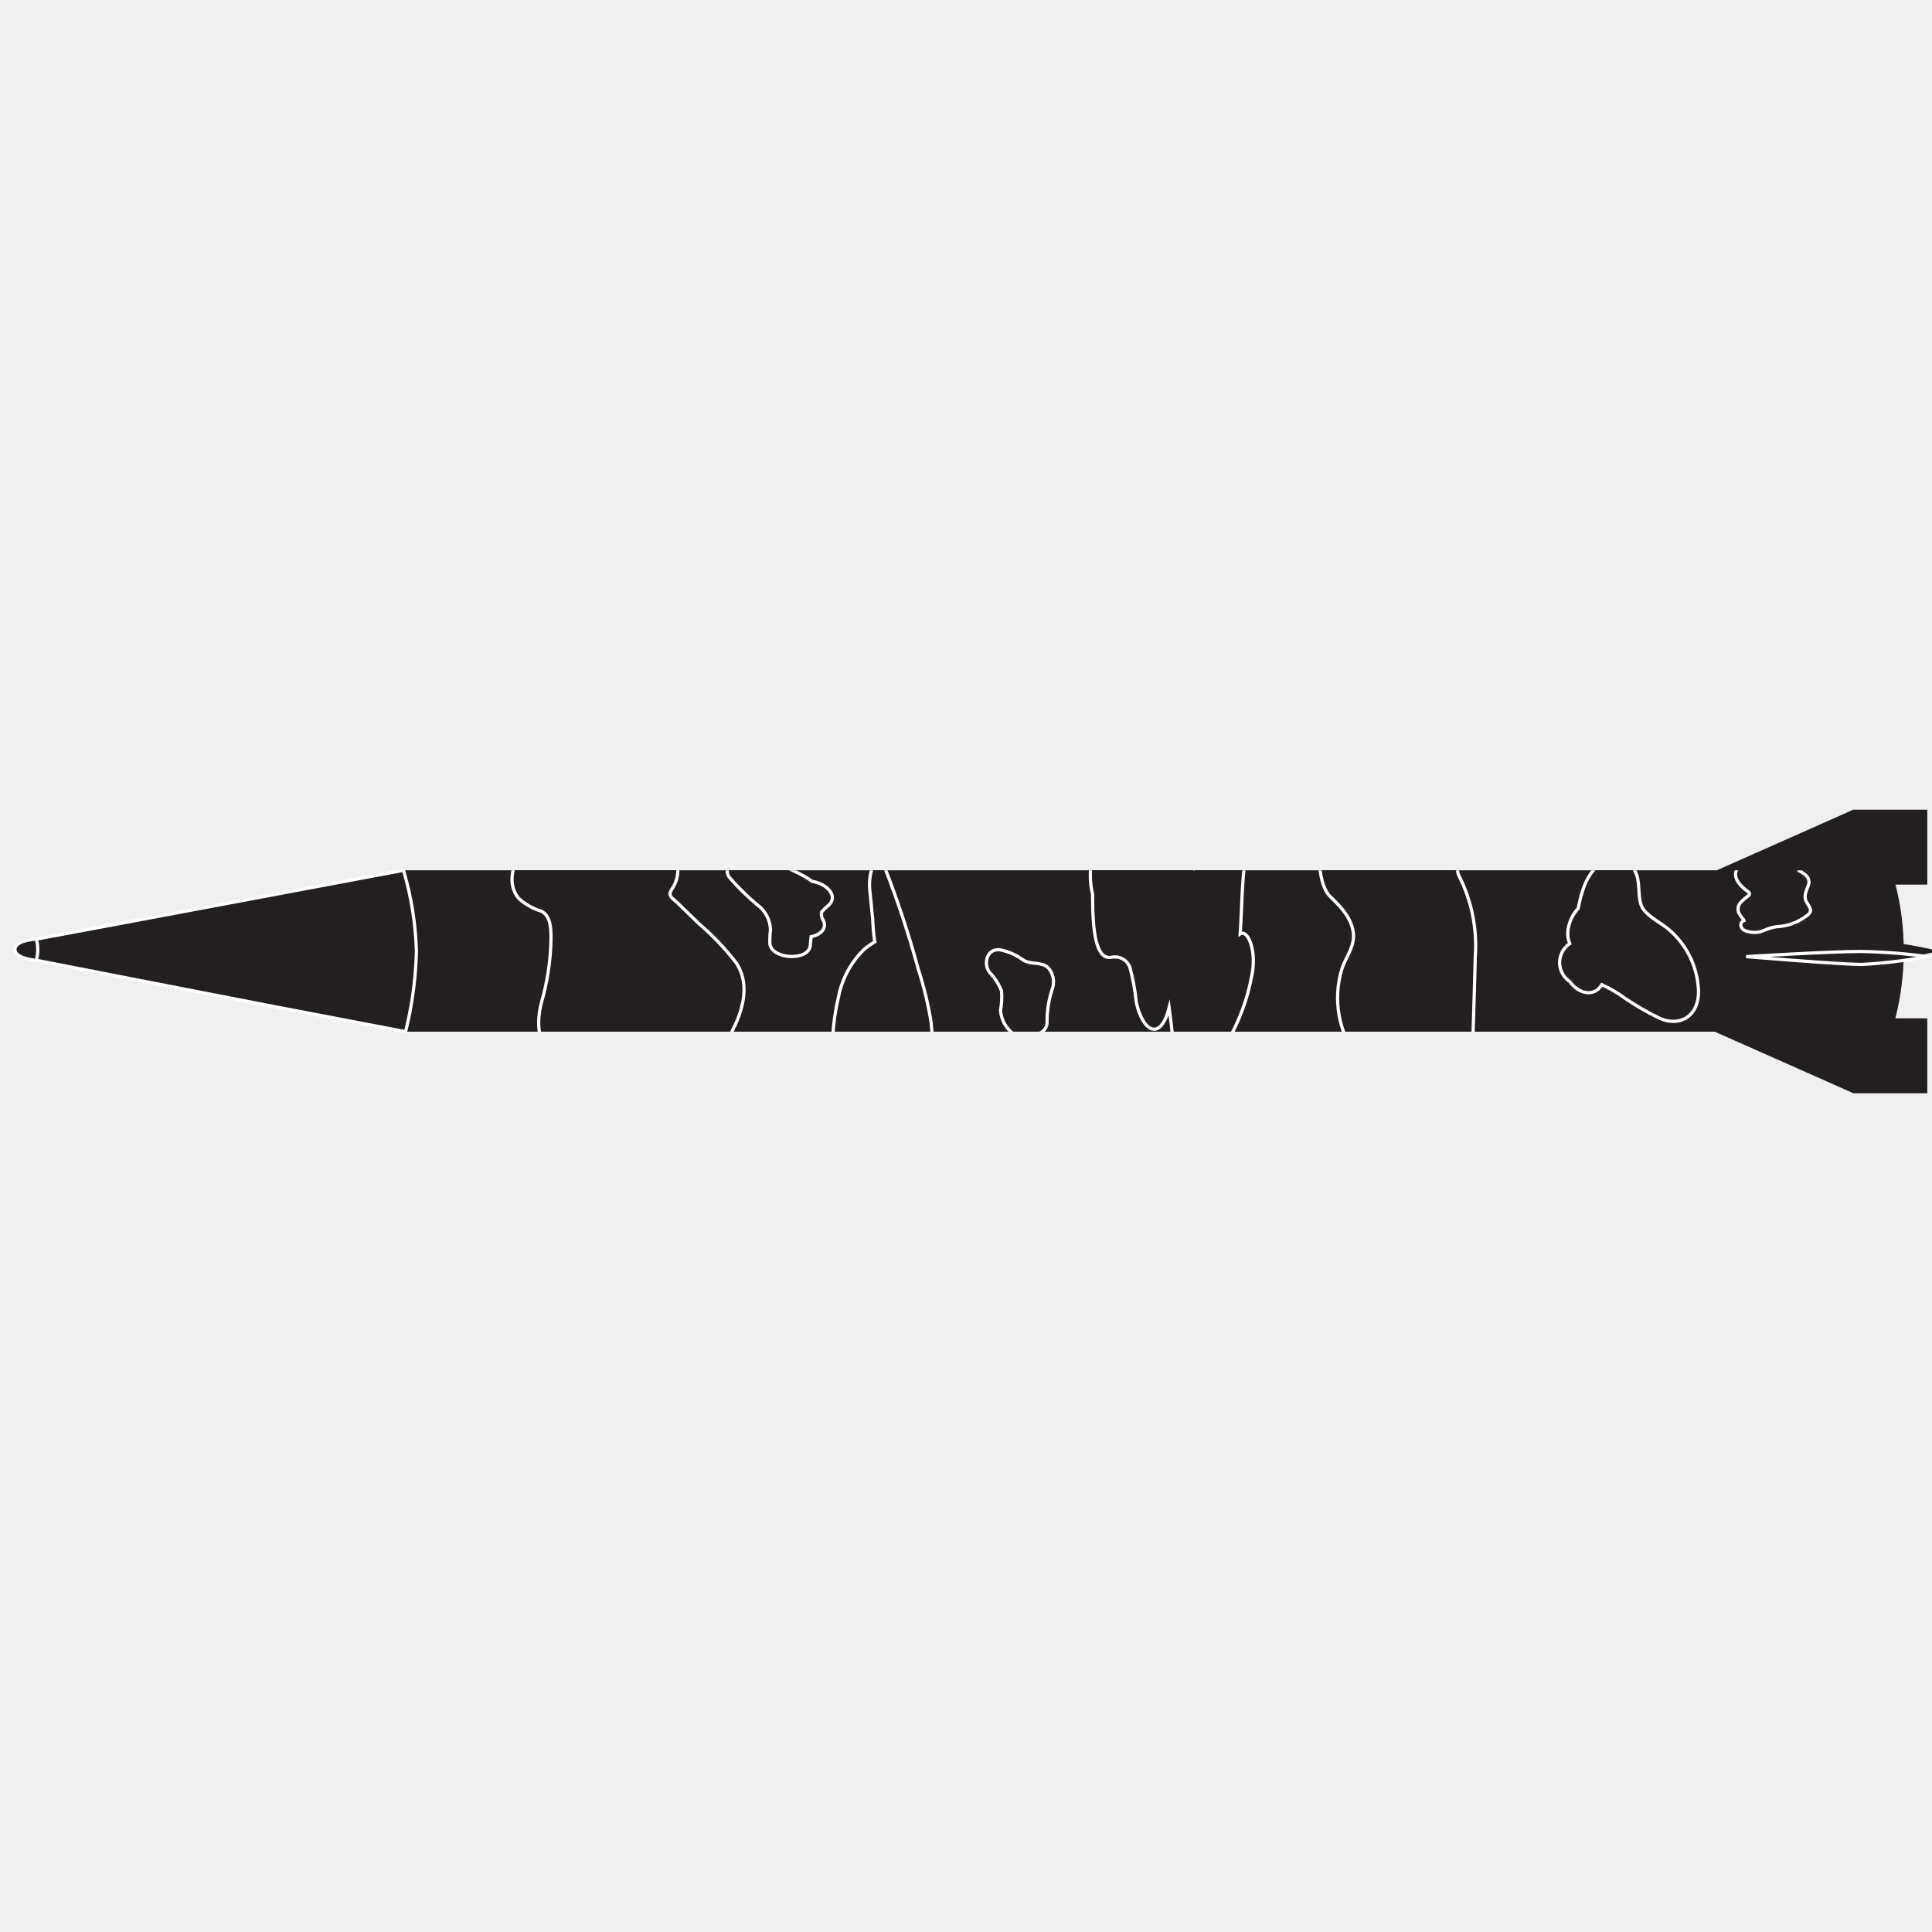
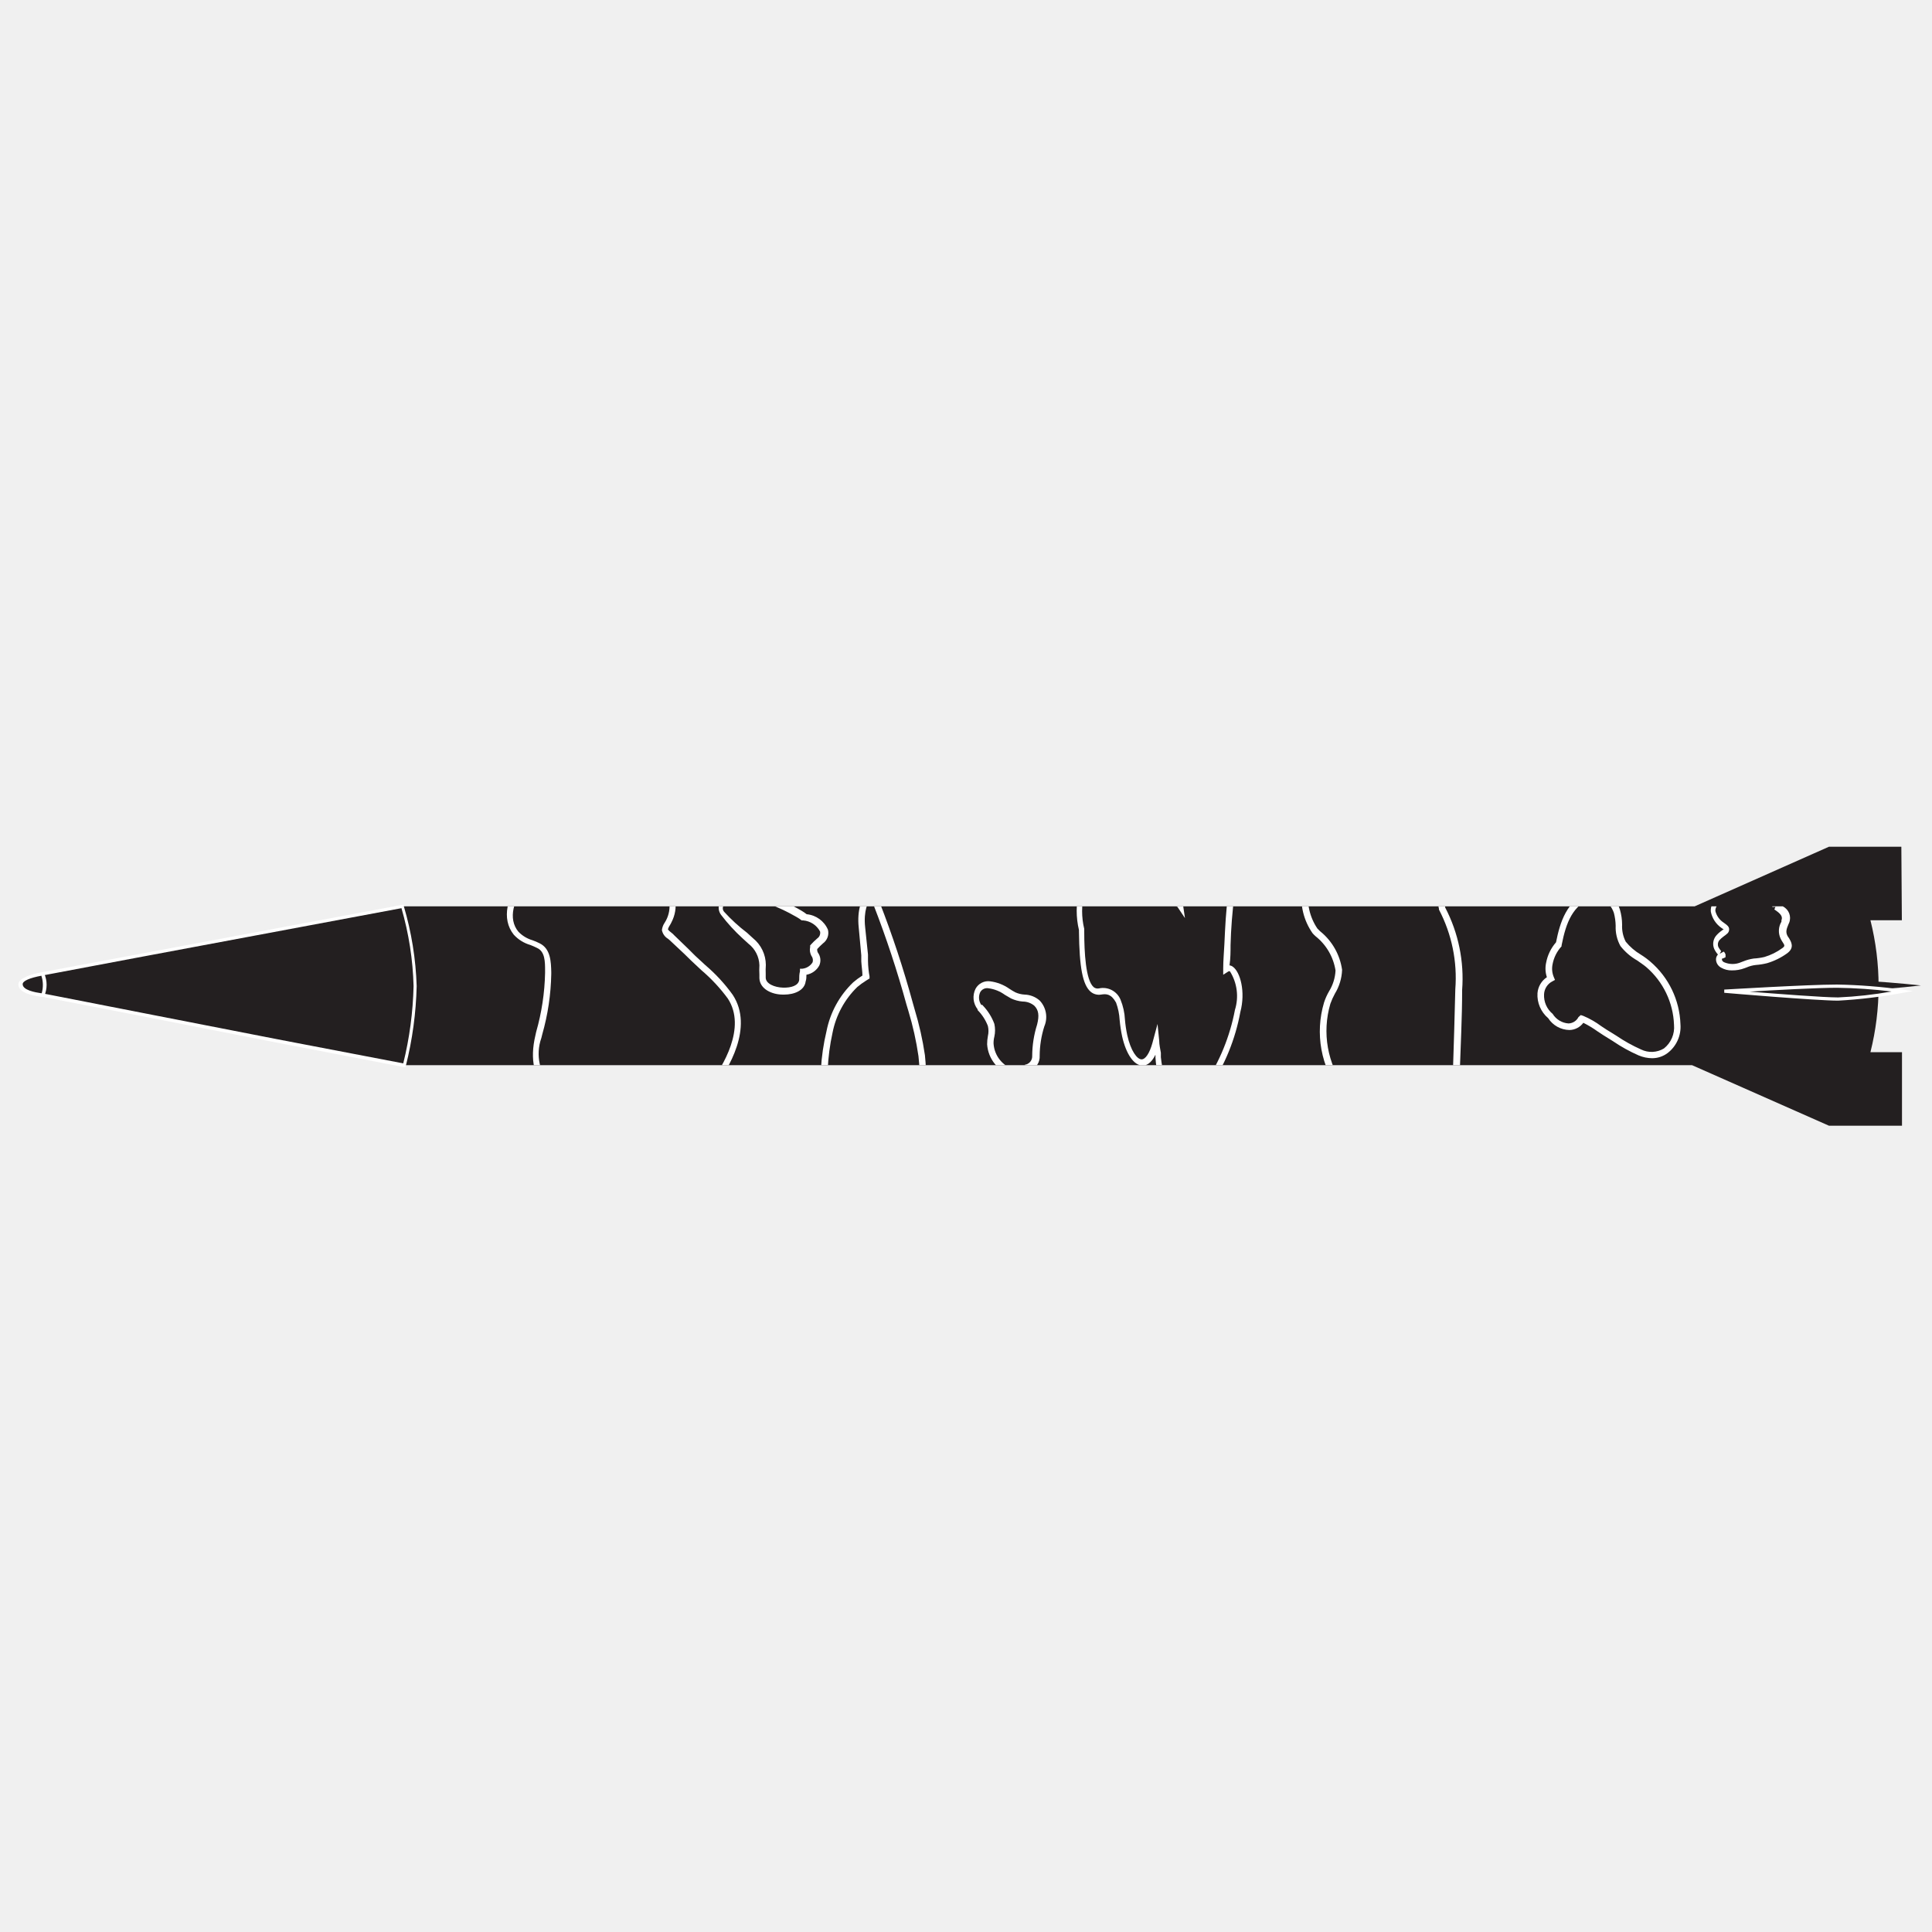
- <svg xmlns="http://www.w3.org/2000/svg" id="ghadr" data-name="ghadr" viewBox="0 0 150 150">
+ <svg xmlns="http://www.w3.org/2000/svg" id="Layer_1" data-name="Layer 1" viewBox="0 0 150 150">
  <defs>
-     <style>.cls-1{fill:none;}.cls-2{fill:#7c7872;}.cls-3{fill:#d1b792;}.cls-4{fill:#ec1c24;}.cls-5{fill:#221f1f;}.cls-6,.cls-8{fill:#231f20;}.cls-7{clip-path:url(#clip-path);}.cls-8{stroke:#fff;stroke-miterlimit:10;stroke-width:0.25px;}</style>
+     <style>.cls-1{fill:none;}.cls-2{fill:#231f20;}.cls-3{clip-path:url(#clip-path);}.cls-4{fill:#fff;}</style>
    <clipPath id="clip-path">
-       <path class="cls-1" d="M146.08,67.57a12.27,12.27,0,0,1,0,12.53H32.33s.72-1,.72-6.26c0-5.68-.72-6.27-.72-6.27Z" />
+       <path class="cls-1" d="M144.22,70.37a12,12,0,0,1,0,12.33h-112s.72-1,.72-6.16c0-5.6-.72-6.17-.72-6.17Z" />
    </clipPath>
  </defs>
-   <path class="cls-2" d="M143.88,62.87h5.75v5.8h-2.48c-.11-.41-.22-.77-.32-1.1H133.74Z" />
-   <path class="cls-3" d="M133.74,67.57h13.09c.1.33.21.69.32,1.1H131.37Z" />
-   <path class="cls-3" d="M31.34,67.57h102.4l-2.37,1.1h15.78a20.8,20.8,0,0,1,0,10.4H131.37l2.22,1H31.34a16.94,16.94,0,0,0,0-12.53Z" />
-   <path class="cls-4" d="M2.84,72.91l28.5-5.34a16.94,16.94,0,0,1,0,12.53L2.84,74.56A5.57,5.57,0,0,0,3,73.73a7.46,7.46,0,0,0-.16-.82Z" />
-   <path class="cls-5" d="M1.74,73.11l1.1-.2h0a7.46,7.46,0,0,1,.16.82,5.57,5.57,0,0,1-.16.83l-1.1-.21a.68.68,0,0,1-.45-.64A.67.67,0,0,1,1.74,73.11Z" />
-   <path class="cls-2" d="M147.13,79.07h2.5v5.8h-5.75L133.59,80.1h13.24C146.92,79.8,147,79.45,147.13,79.07Z" />
-   <path class="cls-3" d="M131.37,79.07h15.76c-.1.38-.21.73-.3,1H133.59Z" />
-   <path class="cls-6" d="M131.37,73.84a29.39,29.39,0,0,1,4.78-.78c1.6-.15,3.19-.22,4.78-.22s3.19.07,4.79.22a28.34,28.34,0,0,1,4.78.78,30.52,30.52,0,0,1-4.78.78c-1.6.14-3.19.22-4.79.22s-3.18-.08-4.78-.23A29.36,29.36,0,0,1,131.37,73.84Z" />
-   <path class="cls-6" d="M149.63,62.87h-5.75l-10.59,4.7H31.34V80.1H133.13l10.75,4.77h5.75v-5.8h-2.48a20.82,20.82,0,0,0,.65-5.23,20.16,20.16,0,0,0-.64-5.17h2.47Z" />
-   <g class="cls-7">
-     <path class="cls-8" d="M54.24,71.69l-1.68-1.63c-.16-.16-.53-.39-.54-.63s.22-.48.3-.65a2.64,2.64,0,0,0-.44-3.09,3.57,3.57,0,0,0-2-1,1.78,1.78,0,0,0-.27-.17C47,63.21,43,63.46,40.86,65.74c-1,1.05-1.59,2.78-.6,4a4.47,4.47,0,0,0,1.76,1c.78.39.75,1.42.76,2.2a19.28,19.28,0,0,1-.77,5c-.35,1.47-.29,3.09.94,4.11a2.88,2.88,0,0,0,1.69.63l0,.13a1.58,1.58,0,0,0,0,.75A3.06,3.06,0,0,0,48.4,86a5,5,0,0,0,.44.72,1.12,1.12,0,0,0,1.52.06,27.28,27.28,0,0,0,5.46-5.1c1.42-1.92,2.75-4.78,1.35-6.91A20.57,20.57,0,0,0,54.24,71.69Z" />
-     <path class="cls-8" d="M71,92.88c0-3.19.88-6,1.23-8.93a19.57,19.57,0,0,0,.06-4.59,27.91,27.91,0,0,0-1-4.13,78.76,78.76,0,0,0-2.59-7.86c-.5-1.26-1.36,0-1.16,1.85.07.72.15,1.44.22,2.16,0,.33.08,1.37.16,1.74l-.11.07a5.41,5.41,0,0,0-.72.52,7,7,0,0,0-2,3.74,17.11,17.11,0,0,0-.33,6c.13.89.51,1.65.59,2.52,0,.51-.07,1.18-.07,1.71a9,9,0,0,0,.19,1.78c.16.84.66,1.29,1,.69s.65-1.3,1-1.13a1.48,1.48,0,0,1,.45,1.36,16.69,16.69,0,0,1-.55,2.43,13.89,13.89,0,0,0-.27,2.81,9,9,0,0,0,.12,1.4l0,.07a14.44,14.44,0,0,0-.12,2.08,4.72,4.72,0,0,0,1.35,3.58c.55.51.89-.81.85-2,.18.21.36.39.52.55a4.68,4.68,0,0,0,2.29,1.38c.68.16,1-2.75.36-3.56C71.57,97.94,71,95.6,71,92.88Z" />
-     <path class="cls-8" d="M63.05,68.43a4.21,4.21,0,0,0-.41-.28c-1.32-.77-3.61-1.79-5.21-1.45-.73.15-1.24.86-.81,1.41a18.77,18.77,0,0,0,2.2,2.16,2.47,2.47,0,0,1,1,1.92,5.84,5.84,0,0,0-.05.73h0c0,.1,0,.2,0,.3.06,1.27,3,1.43,3.14.2,0-.23.05-.46.07-.7.75-.15,1.31-.67.88-1.38a.74.74,0,0,1-.07-.53,4.35,4.35,0,0,1,.53-.52C65.15,69.56,64.15,68.59,63.05,68.43Z" />
-     <path class="cls-8" d="M79.49,74.57a4.52,4.52,0,0,0-1.87-.83c-1.05-.11-1.29,1.17-.77,1.78a4.36,4.36,0,0,1,.91,1.42,5.92,5.92,0,0,1-.08,1.51,2.52,2.52,0,0,0,1.77,2.21,1.06,1.06,0,0,0,1.17-.41.92.92,0,0,0,.67-1,8.06,8.06,0,0,1,.38-2.38,1.67,1.67,0,0,0-.29-1.74C80.83,74.65,80.11,74.91,79.49,74.57Z" />
-     <path class="cls-8" d="M111.92,58.4q.54-2.62.9-5.44c.31-2.47.75-5.5-.39-7.7a8.63,8.63,0,0,0-1.9-2.18c-.73-.74-1.45-1.53-2.19-2.2-1.35-1.24-2.35-1.11-3.52.26-1.43,1.67-2.82,3.47-4.23,5.2-.79,1-.57,3.95.32,4.81l2.26,2.2c.41.39.93,1.09,1.43,1.6l0,.25-.27.23L102.1,57c-1,.65-1,4.09,0,5.11l1.9,1.77-.79.56c-1,.69-1,4,0,5.1.48.51,1.83,1.59,1.88,3.11,0,1-.68,1.81-.91,2.59a7.72,7.72,0,0,0,1.23,6.89c1.16,1.28,2.24,1.46,3.25,1,.17,1.06.39,2.1.62,3.09s.8,2.09,1.38,2a3.68,3.68,0,0,0,2.49-1.92c.55.07,1-.55,1.09-2.07.1-3.31.22-6.62.3-9.94a12,12,0,0,0-1.32-6.4A68.11,68.11,0,0,1,111.92,58.4Z" />
-     <path class="cls-8" d="M97.09,59c-.6-2-1.7-1.85-2.46-.43A23,23,0,0,0,92.85,65c-.11.66-.2,1.33-.27,2a2.28,2.28,0,0,0,0,.4.08.08,0,0,0-.08,0c-.51,0-1.11-.62-1.6-1a10.16,10.16,0,0,1-2.8-3.81c-.7-1.41-1.62-2.09-2.45-.76a9.71,9.71,0,0,0-.82,4.68,6.22,6.22,0,0,0,0,2.94v.15c0,2.77.27,4.91,1.44,4.73a1.24,1.24,0,0,1,1.45.76,16.31,16.31,0,0,1,.5,2.73c.5,2.25,1.81,3,2.49.64l.06-.23c.07.53.15,1.13.17,1.3a8.48,8.48,0,0,0,.82,3.08c.86,1.38,2.16.22,3-.88a15.94,15.94,0,0,0,2.41-5.89c.44-1.92-.26-3.72-.88-3.33.13-1.94.12-4,.4-5.85C97.08,64.12,97.84,61.46,97.09,59Z" />
-     <path class="cls-8" d="M129.57,72.17c-.6-.52-1.54-.94-2-1.61s-.21-1.75-.49-2.6-1.13-1.71-2-1.37c-1.71.69-2.21,2.23-2.55,3.94a3.09,3.09,0,0,0-.77,1.54,2,2,0,0,0,.12,1.19,1.77,1.77,0,0,0,0,2.95c.63.91,1.87,1.27,2.49.24a10.44,10.44,0,0,1,1.8,1.06,21,21,0,0,0,2.75,1.58c1.6.66,3-.28,2.95-2.17A6.55,6.55,0,0,0,129.57,72.17Z" />
-     <path class="cls-8" d="M140.4,68.74c.17-.42-.08-.76-.49-1,0,0-.23-.17-.24-.14s.33-.2.36-.23a2.19,2.19,0,0,0,.55-.59.61.61,0,0,0,.08-.61c-.1-.22-.32-.33-.23-.59s-.42-.71-.86-.5a3.66,3.66,0,0,1-1.49.4,8.54,8.54,0,0,0-1.6.06.66.66,0,0,0-.29.14c-.57-.35-1.39.27-.82.64l.52.34.19.1a1.11,1.11,0,0,0-.16.07,2.15,2.15,0,0,0-.94.48c-.53.61-.07,1.28.51,1.75.23.18.5.29.24.5a4.07,4.07,0,0,0-.62.54.77.77,0,0,0-.11.77,1.91,1.91,0,0,0,.29.43s.11.11.12.17h0c-.4.16-.27.58,0,.75a1.88,1.88,0,0,0,1.59,0,3.61,3.61,0,0,1,.92-.27,4.13,4.13,0,0,0,2.38-.87c.52-.38.15-.68-.06-1.08S140.23,69.17,140.4,68.74Z" />
+   <path class="cls-2" d="M129.19,76.51a94.13,94.13,0,0,1,19.95,0,83.43,83.43,0,0,1-10,.53A85.39,85.39,0,0,1,129.19,76.51Z" />
+   <path class="cls-2" d="M147.62,65.74H142l-10.43,4.63H31.15V82.7H131.37L142,87.4h5.67V81.69h-2.45a21,21,0,0,0,0-10.24h2.44Z" />
+   <g class="cls-3">
+     <path class="cls-4" d="M49.21,89.76H49a1.06,1.06,0,0,1-.73-.41c-.14-.2-.26-.39-.37-.57a3.36,3.36,0,0,1-3.4-1.5A3.21,3.21,0,0,1,44.07,86a2.76,2.76,0,0,1,0-.68,3,3,0,0,1-1.5-.64c-1.11-.92-1.45-2.41-1-4.3l.06-.27a18,18,0,0,0,.69-4.57v-.16c0-.7,0-1.5-.62-1.78-.17-.09-.35-.16-.52-.23a2.79,2.79,0,0,1-1.29-.8c-1-1.24-.49-3.06.6-4.22,2.21-2.36,6.4-2.53,8.92-1.2l.24.15a3.63,3.63,0,0,1,2,1,2.84,2.84,0,0,1,.48,3.31,1.72,1.72,0,0,1-.12.22,1.09,1.09,0,0,0-.15.31c0,.07.21.23.3.3s.12.1.16.15l1.14,1.1.51.51.79.73a12.93,12.93,0,0,1,2.13,2.31c1.66,2.53-.38,5.8-1.34,7.09a27,27,0,0,1-5.42,5.07l-.15-.2.15.2A1.55,1.55,0,0,1,49.21,89.76Zm-1-1.56.09.17a4.58,4.58,0,0,0,.42.67.58.58,0,0,0,.39.22,1.08,1.08,0,0,0,.75-.21h0a26.23,26.23,0,0,0,5.32-5c.89-1.21,2.81-4.25,1.33-6.52a13,13,0,0,0-2.06-2.21l-.8-.75-.51-.5L52,73l-.13-.11a1,1,0,0,1-.48-.68,1.29,1.29,0,0,1,.22-.58l.1-.17a2.38,2.38,0,0,0-.39-2.76,3.25,3.25,0,0,0-1.83-.87l-.1,0a1.38,1.38,0,0,0-.24-.14c-2.35-1.25-6.26-1.11-8.32,1.09-.93,1-1.43,2.54-.58,3.56a2.49,2.49,0,0,0,1.09.66,4.49,4.49,0,0,1,.56.24c.86.42.88,1.46.9,2.23v.15a18.3,18.3,0,0,1-.7,4.69l-.07.28a3.68,3.68,0,0,0,.84,3.8,2.72,2.72,0,0,0,1.53.56l.27,0,0,.27a.94.94,0,0,1-.06.18,1.53,1.53,0,0,0,0,.56A2.89,2.89,0,0,0,44.94,87,2.86,2.86,0,0,0,48,88.24Z" />
+     <path class="cls-4" d="M68,105.38a.59.59,0,0,1-.4-.17,4.88,4.88,0,0,1-1.41-3.7,15.56,15.56,0,0,1,.11-2.05v0A8.94,8.94,0,0,1,66.18,98a13.9,13.9,0,0,1,.27-2.81c.06-.29.14-.57.23-.87A6.69,6.69,0,0,0,67,92.83a1.33,1.33,0,0,0-.3-1.1s-.2,0-.68,1c-.2.42-.49.43-.61.41-.36,0-.68-.49-.8-1.14a9.14,9.14,0,0,1-.19-1.81c0-.22,0-.47,0-.72a7.57,7.57,0,0,0,0-.93,6.4,6.4,0,0,0-.29-1.28,8.43,8.43,0,0,1-.29-1.2,16.77,16.77,0,0,1,.33-6,7.16,7.16,0,0,1,2.08-3.8,6.07,6.07,0,0,1,.71-.52c0-.3-.07-.74-.09-1.1,0-.2,0-.37,0-.47L66.67,72c-.14-1.31.21-2.45.8-2.59.19-.05.56,0,.82.64a78,78,0,0,1,2.57,7.78l.15.53a24.6,24.6,0,0,1,.8,3.56,19.71,19.71,0,0,1-.06,4.58c-.13,1.1-.34,2.2-.53,3.25a29.45,29.45,0,0,0-.68,5.52c0,2.49.54,4.84,1.39,6a4.37,4.37,0,0,1,0,3.61c-.22.32-.46.32-.59.28A4.68,4.68,0,0,1,69,103.73l-.1-.1c0,.69-.21,1.51-.64,1.71A.54.54,0,0,1,68,105.38ZM66.67,91.22a.59.59,0,0,1,.22,0,1.68,1.68,0,0,1,.6,1.59,8.1,8.1,0,0,1-.33,1.6c-.08.28-.17.56-.22.83A13.57,13.57,0,0,0,66.68,98a8.05,8.05,0,0,0,.12,1.35l0,.1v0a14.6,14.6,0,0,0-.11,2c.09,2,.71,2.87,1.25,3.36,0,0,.06,0,.06,0a2.93,2.93,0,0,0,.35-1.85l0-.7.46.52.35.37.16.17a4.34,4.34,0,0,0,2.14,1.28,1.2,1.2,0,0,0,.22-.49,4,4,0,0,0-.14-2.62c-.93-1.23-1.5-3.64-1.49-6.27a30.22,30.22,0,0,1,.68-5.61c.2-1.05.4-2.13.53-3.21A18.7,18.7,0,0,0,71.31,82a24.09,24.09,0,0,0-.78-3.5L70.38,78a79.43,79.43,0,0,0-2.55-7.72c-.11-.28-.21-.35-.24-.35-.19,0-.56.8-.42,2.06l.22,2.12c0,.1,0,.28,0,.48,0,.41.07,1,.12,1.2l0,.18-.26.16a6.51,6.51,0,0,0-.68.49,6.77,6.77,0,0,0-1.93,3.55A16.63,16.63,0,0,0,64.4,86a6.9,6.9,0,0,0,.27,1.13,6.81,6.81,0,0,1,.3,1.37,7,7,0,0,1,0,1c0,.24,0,.47,0,.68a9,9,0,0,0,.18,1.71c.09.51.31.74.37.75a.44.44,0,0,0,.1-.13C65.79,92,66.17,91.22,66.67,91.22Z" />
+     <path class="cls-4" d="M60.88,77.22h-.1c-.85,0-1.78-.43-1.82-1.26v0h0l0-.28a6.27,6.27,0,0,1,0-.74,2.19,2.19,0,0,0-.85-1.67l-.46-.42A13.62,13.62,0,0,1,56,71.05h0a.93.93,0,0,1-.14-.92,1.47,1.47,0,0,1,1.08-.87c1.91-.4,4.55,1,5.31,1.46a3.62,3.62,0,0,1,.38.26,2,2,0,0,1,1.65,1.2,1,1,0,0,1-.38,1.06,6.16,6.16,0,0,0-.45.44.47.47,0,0,0,.05.28,1,1,0,0,1,.11,1,1.42,1.42,0,0,1-1,.72c0,.17,0,.35-.06.52C62.46,76.9,61.67,77.22,60.88,77.22Zm-1.43-1.61v0c0,.1,0,.19,0,.29,0,.48.69.76,1.34.78s1.2-.16,1.26-.6c0-.22,0-.45.06-.67v-.2l.19,0a1.07,1.07,0,0,0,.78-.48.52.52,0,0,0-.08-.51,1,1,0,0,1-.1-.69v-.07l0-.06a5.58,5.58,0,0,1,.55-.54.52.52,0,0,0,.22-.54,1.64,1.64,0,0,0-1.31-.86h-.06l-.06,0a2.65,2.65,0,0,0-.37-.25c-1.49-.87-3.58-1.7-5-1.41a1,1,0,0,0-.72.56.4.4,0,0,0,.07.43h0A13.23,13.23,0,0,0,58,72.42l.46.42a2.68,2.68,0,0,1,1,2.07A6.06,6.06,0,0,0,59.45,75.61Z" />
+     <path class="cls-4" d="M78.93,83.56a1.09,1.09,0,0,1-.39-.08,2.7,2.7,0,0,1-1.9-2.4,3.39,3.39,0,0,1,.06-.64,1.72,1.72,0,0,0,0-.78,3.56,3.56,0,0,0-.8-1.24l0-.06a1.5,1.5,0,0,1-.16-1.59,1.12,1.12,0,0,1,1.14-.58,3.31,3.31,0,0,1,1.49.58c.14.09.28.18.45.27a2,2,0,0,0,.73.18,1.84,1.84,0,0,1,1.18.47,1.86,1.86,0,0,1,.35,2,7.7,7.7,0,0,0-.36,2.27,1.15,1.15,0,0,1-.76,1.16A1.4,1.4,0,0,1,78.93,83.56ZM76.25,78l.06.07a4.11,4.11,0,0,1,.89,1.42,2.29,2.29,0,0,1,0,1,2,2,0,0,0-.06.54,2.25,2.25,0,0,0,1.58,2,.79.79,0,0,0,.86-.32l0-.06.07,0a.66.66,0,0,0,.49-.68,8.18,8.18,0,0,1,.38-2.42c.18-.71.12-1.13-.22-1.47a1.41,1.41,0,0,0-.9-.32,2.63,2.63,0,0,1-.9-.24l-.48-.28a2.77,2.77,0,0,0-1.27-.51.61.61,0,0,0-.65.31,1,1,0,0,0,.1,1Z" />
+     <path class="cls-4" d="M109.32,90.84c-.73,0-1.25-1.12-1.49-2.14s-.42-1.88-.57-2.74c-1.08.4-2.15,0-3.19-1.13a7.85,7.85,0,0,1-1.27-7,4.47,4.47,0,0,1,.39-.87,3.38,3.38,0,0,0,.5-1.61,4.22,4.22,0,0,0-1.55-2.66,2.49,2.49,0,0,1-.23-.23,4.79,4.79,0,0,1-.82-3.44,2.81,2.81,0,0,1,.82-2l.53-.37-1.65-1.54a4.48,4.48,0,0,1-.84-3.32c0-.49.2-1.67.83-2.1l2.23-1.5.15-.12v0c-.23-.24-.46-.52-.68-.78s-.47-.55-.66-.74l-2.23-2.16c-1-1-1.18-4-.34-5.07l1.4-1.74c.91-1.12,1.84-2.29,2.78-3.39A2.79,2.79,0,0,1,105.29,43a2.72,2.72,0,0,1,1.95.9c.5.46,1,1,1.49,1.48l.67.7.44.41a6.54,6.54,0,0,1,1.48,1.8c1.12,2.16.74,5.11.44,7.48l0,.25c-.24,1.86-.54,3.65-.88,5.33a66.48,66.48,0,0,0,1.33,9.12,11.9,11.9,0,0,1,1.31,6.39c0,2.19-.12,4.36-.19,6.54,0,1.08-.06,2.17-.1,3.25a2.79,2.79,0,0,1-.66,2.06.88.88,0,0,1-.52.23,3.94,3.94,0,0,1-2.55,1.88Zm-1.68-5.62.06.34c.16,1,.37,2,.61,3s.77,1.8,1.06,1.74a3.42,3.42,0,0,0,2.29-1.77l.08-.14.17,0a.39.39,0,0,0,.31-.11,2.47,2.47,0,0,0,.48-1.69c0-1.09.07-2.17.1-3.25.07-2.18.14-4.36.19-6.54a11.42,11.42,0,0,0-1.27-6.18l0-.06a67.55,67.55,0,0,1-1.36-9.26v-.07c.35-1.67.64-3.47.88-5.33l0-.25c.3-2.3.67-5.16-.39-7.18a6,6,0,0,0-1.37-1.66c-.15-.14-.31-.28-.45-.43l-.68-.7c-.48-.5-1-1-1.47-1.46a1.8,1.8,0,0,0-3.1.24c-.93,1.09-1.87,2.25-2.77,3.38-.46.58-.93,1.16-1.4,1.73-.68.84-.49,3.63.3,4.4l2.23,2.16c.21.21.44.48.69.78s.48.56.72.81l.06.06.05.45-.09.09a2.62,2.62,0,0,1-.3.25l-2.23,1.5a2.6,2.6,0,0,0-.61,1.73,4,4,0,0,0,.68,2.91l2.1,2-1,.73a2.26,2.26,0,0,0-.61,1.59,4.28,4.28,0,0,0,.68,3.06l.21.21a4.68,4.68,0,0,1,1.71,3,3.8,3.8,0,0,1-.56,1.85,5.23,5.23,0,0,0-.35.78,7.46,7.46,0,0,0,1.16,6.55c1,1.08,1.93,1.37,2.9.88Z" />
+     <path class="cls-4" d="M91.69,86h-.06a1.38,1.38,0,0,1-1.08-.74,8.1,8.1,0,0,1-.84-3.14l0-.23c-.34.69-.73.85-1,.84-.67,0-1.28-.89-1.59-2.27a11,11,0,0,1-.19-1.26,4.7,4.7,0,0,0-.28-1.36c-.38-.68-.75-.69-1.17-.62a1,1,0,0,1-.8-.22c-.62-.53-.88-1.89-.91-4.69v-.1a6.48,6.48,0,0,1,0-3c0-1.6.13-3.56.85-4.71a1.44,1.44,0,0,1,1.2-.82c.58,0,1.14.56,1.65,1.59A9.8,9.8,0,0,0,90,69l.38.3a3.26,3.26,0,0,0,.89.59.34.34,0,0,0,0-.1c.08-.71.17-1.37.27-2a23.42,23.42,0,0,1,1.78-6.39c.44-.81,1-1.23,1.54-1.18.4,0,1,.36,1.34,1.65.62,2,.24,4.12-.11,6.16-.09.5-.18,1-.25,1.49a37.9,37.9,0,0,0-.3,3.86c0,.52,0,1-.08,1.57a.54.54,0,0,1,.26.11c.57.4,1,1.94.58,3.51a15.61,15.61,0,0,1-2.41,5.91C93.1,85.49,92.35,86,91.69,86Zm-1.82-6.5L90,80.8c0,.32.09.68.13.94l0,.34A8,8,0,0,0,91,85a.89.89,0,0,0,.68.51c.5,0,1.16-.47,1.88-1.39a15.6,15.6,0,0,0,2.32-5.71,3.61,3.61,0,0,0-.39-3c-.06,0-.08,0-.1,0l-.42.27,0-.5c0-.61.06-1.24.09-1.86.06-1.3.12-2.64.3-3.91.08-.5.16-1,.25-1.51A12.94,12.94,0,0,0,95.76,62c-.24-.78-.58-1.25-.93-1.29s-.71.31-1,.92a21.5,21.5,0,0,0-1.72,6.23c-.11.64-.19,1.29-.27,2,0,.25,0,.33,0,.33L92,71.28l-.59-.88a2.65,2.65,0,0,1-1.29-.73l-.36-.28a10.15,10.15,0,0,1-2.83-3.85c-.4-.81-.85-1.29-1.22-1.31s-.51.19-.76.59c-.66,1-.76,2.94-.77,4.47v.07a5.86,5.86,0,0,0,0,2.76v.21c0,1.59.11,3.77.73,4.31a.49.49,0,0,0,.41.1,1.47,1.47,0,0,1,1.68.88,4.7,4.7,0,0,1,.34,1.54,9.53,9.53,0,0,0,.18,1.21c.27,1.22.76,1.87,1.11,1.88h0c.3,0,.62-.47.84-1.26Zm1.58-9.12h0Z" />
+     <path class="cls-4" d="M128.28,82.16a2.76,2.76,0,0,1-1.06-.22,12.32,12.32,0,0,1-2-1.11l-.74-.46-.44-.29a8.17,8.17,0,0,0-1.11-.67,1.37,1.37,0,0,1-1.07.56,2,2,0,0,1-1.66-.92,2.35,2.35,0,0,1-.83-1.94,1.64,1.64,0,0,1,.73-1.24,2.12,2.12,0,0,1-.06-1.12,3.34,3.34,0,0,1,.77-1.59c.31-1.55.81-3.25,2.65-4a1.36,1.36,0,0,1,1.1,0,2.47,2.47,0,0,1,1.21,1.46,4.25,4.25,0,0,1,.17,1.17,2.6,2.6,0,0,0,.28,1.32,4.39,4.39,0,0,0,1.16,1,6,6,0,0,1,.75.55,6.69,6.69,0,0,1,2.34,4.86,2.56,2.56,0,0,1-1,2.24A2,2,0,0,1,128.28,82.16Zm-5.55-3.35.19.06a6.68,6.68,0,0,1,1.4.8l.41.27.76.47a12.22,12.22,0,0,0,1.92,1.07,1.85,1.85,0,0,0,1.78-.08,2.09,2.09,0,0,0,.78-1.83,6.2,6.2,0,0,0-2.16-4.49h0c-.2-.17-.45-.33-.7-.51a4.43,4.43,0,0,1-1.3-1.12,3,3,0,0,1-.37-1.58,4.28,4.28,0,0,0-.14-1,2.07,2.07,0,0,0-1-1.16.86.86,0,0,0-.7,0c-1.48.59-2,1.85-2.36,3.69l0,.07,0,0a2.82,2.82,0,0,0-.7,1.4,1.68,1.68,0,0,0,.1,1l.09.21-.2.11a1.19,1.19,0,0,0-.65,1,1.85,1.85,0,0,0,.67,1.53l0,0a1.57,1.57,0,0,0,1.23.74h0a.9.9,0,0,0,.77-.49Z" />
+     <path class="cls-4" d="M134.46,75.34a1.58,1.58,0,0,1-.83-.21.74.74,0,0,1-.4-.67.56.56,0,0,1,.15-.35,1.85,1.85,0,0,1-.29-.44,1,1,0,0,1,.13-1,2.27,2.27,0,0,1,.46-.42l.16-.12-.06,0-.13-.09a2,2,0,0,1-.82-1.25,1.06,1.06,0,0,1,.28-.83,1.55,1.55,0,0,1,.7-.43l-.26-.17a.56.56,0,0,1-.21-.8,1,1,0,0,1,1.13-.33.92.92,0,0,1,.25-.09,4.15,4.15,0,0,1,1.1-.07c.17,0,.34,0,.52,0a3.31,3.31,0,0,0,1.37-.37h0a.94.94,0,0,1,1,.14.6.6,0,0,1,.19.67s0,0,.07.15a1.1,1.1,0,0,1,.15.24.82.82,0,0,1-.1.83,2.4,2.4,0,0,1-.59.65l0,0a1,1,0,0,1,.48,1.26l-.05.11c-.16.38-.23.6-.09.89a1.37,1.37,0,0,0,.13.2c.16.28.45.73-.14,1.17a5.17,5.17,0,0,1-1.56.77,5.09,5.09,0,0,1-.87.14,2.44,2.44,0,0,0-.72.19l-.16.06A2.7,2.7,0,0,1,134.46,75.34Zm-.63-1.46a.48.48,0,0,1,.14.23l0,.21-.19.09c-.06,0-.09,0-.09.08s.05.15.15.21a1.65,1.65,0,0,0,1.35,0l.16-.06a3.39,3.39,0,0,1,.81-.22,4.72,4.72,0,0,0,.83-.12,4.52,4.52,0,0,0,1.39-.69c.22-.16.19-.21,0-.5a2,2,0,0,1-.14-.25,1.4,1.4,0,0,1,.07-1.3l0-.11c.07-.18.08-.4-.39-.73l-.16-.11.09-.2v0l-.25,0h0l0-.13.08,0,.26-.16.08,0a1.88,1.88,0,0,0,.47-.51.37.37,0,0,0,.07-.37,1.13,1.13,0,0,0-.1-.13.66.66,0,0,1-.14-.63c0-.05,0-.1-.06-.13a.4.4,0,0,0-.44-.06h0a3.91,3.91,0,0,1-1.56.42h-.57a3.93,3.93,0,0,0-1,0,.54.54,0,0,0-.17.08l-.14.14-.16-.11a.48.48,0,0,0-.6.1s0,0,.06.11l.52.33.18.11.59.39-.7.06a.45.45,0,0,1-.1,0l-.14,0a1.46,1.46,0,0,0-.68.36.58.58,0,0,0-.17.45,1.51,1.51,0,0,0,.64.9l.11.08c.15.11.32.23.32.44a.43.43,0,0,1-.19.37,1.84,1.84,0,0,1-.22.17,2.33,2.33,0,0,0-.36.32.53.53,0,0,0-.07.51,1.84,1.84,0,0,0,.22.32l-.11.21h0Z" />
  </g>
-   <path class="cls-8" d="M31.49,80.1l-10-1.91-10.81-2.1L2.84,74.56c-.31-.06-1.55-.21-1.55-.85s1.25-.75,1.55-.8l7.49-1.4,21-3.94a24.67,24.67,0,0,1,1,6.27A28.66,28.66,0,0,1,31.49,80.1Z" />
-   <path class="cls-8" d="M2.71,74.56c-.31-.06-1.55-.21-1.55-.85s1.25-.75,1.55-.8S3,74.62,2.71,74.56Z" />
-   <path class="cls-8" d="M135.57,74.27s7.25.61,9,.61a40.17,40.17,0,0,0,5.09-.61,44.84,44.84,0,0,0-5.19-.4C142.11,73.87,135.57,74.27,135.57,74.27Z" />
+   <path class="cls-2" d="M31.4,82.7l-9.83-1.88L10.93,78.75,3.2,77.25c-.3-.06-1.52-.21-1.52-.84s1.23-.73,1.52-.79l7.38-1.38,20.68-3.87a24.38,24.38,0,0,1,1,6.17A28.11,28.11,0,0,1,31.4,82.7Z" />
+   <path class="cls-4" d="M31.49,82.85l-.11,0-9.83-1.89L10.91,78.87,3.08,77.35c-.46-.08-1.53-.26-1.53-.94,0-.5.89-.77,1.63-.91l7.37-1.38,20.69-3.87.11,0,0,.1a24.67,24.67,0,0,1,1,6.21,28.15,28.15,0,0,1-.84,6.19Zm-.32-12.34L10.6,74.36,3.23,75.75c-.87.16-1.43.42-1.43.66,0,.47,1,.63,1.32.7l.11,0L11,78.63,21.6,80.7l9.71,1.86a27.74,27.74,0,0,0,.8-6A24,24,0,0,0,31.17,70.51Z" />
+   <path class="cls-2" d="M3.22,77.25c-.33-.06-1.64-.21-1.64-.84s1.33-.73,1.64-.79S3.55,77.31,3.22,77.25Z" />
+   <path class="cls-4" d="M3.24,77.37H3.19l-.11,0c-.49-.08-1.65-.26-1.65-.94,0-.5,1-.77,1.76-.91a.26.26,0,0,1,.26.1,2.18,2.18,0,0,1,0,1.68A.26.26,0,0,1,3.24,77.37Zm0-.24Zm0-1.38c-.93.17-1.48.41-1.48.66,0,.47,1,.64,1.41.7h.07A2.29,2.29,0,0,0,3.21,75.75Z" />
+   <path class="cls-2" d="M133.88,77s7.14.61,8.83.61a39.27,39.27,0,0,0,5-.61,44.67,44.67,0,0,0-5.11-.39C140.32,76.57,133.88,77,133.88,77Z" />
+   <path class="cls-4" d="M142.71,77.69c-1.67,0-8.77-.6-8.84-.61v-.25c.06,0,6.47-.39,8.75-.39a42.42,42.42,0,0,1,5.12.4l.78.1-.77.14A38.9,38.9,0,0,1,142.71,77.69Zm-7-.71c2.23.18,5.89.46,7,.46a31.55,31.55,0,0,0,4.15-.46,38.87,38.87,0,0,0-4.24-.29C141.11,76.69,137.76,76.87,135.68,77Z" />
</svg>
